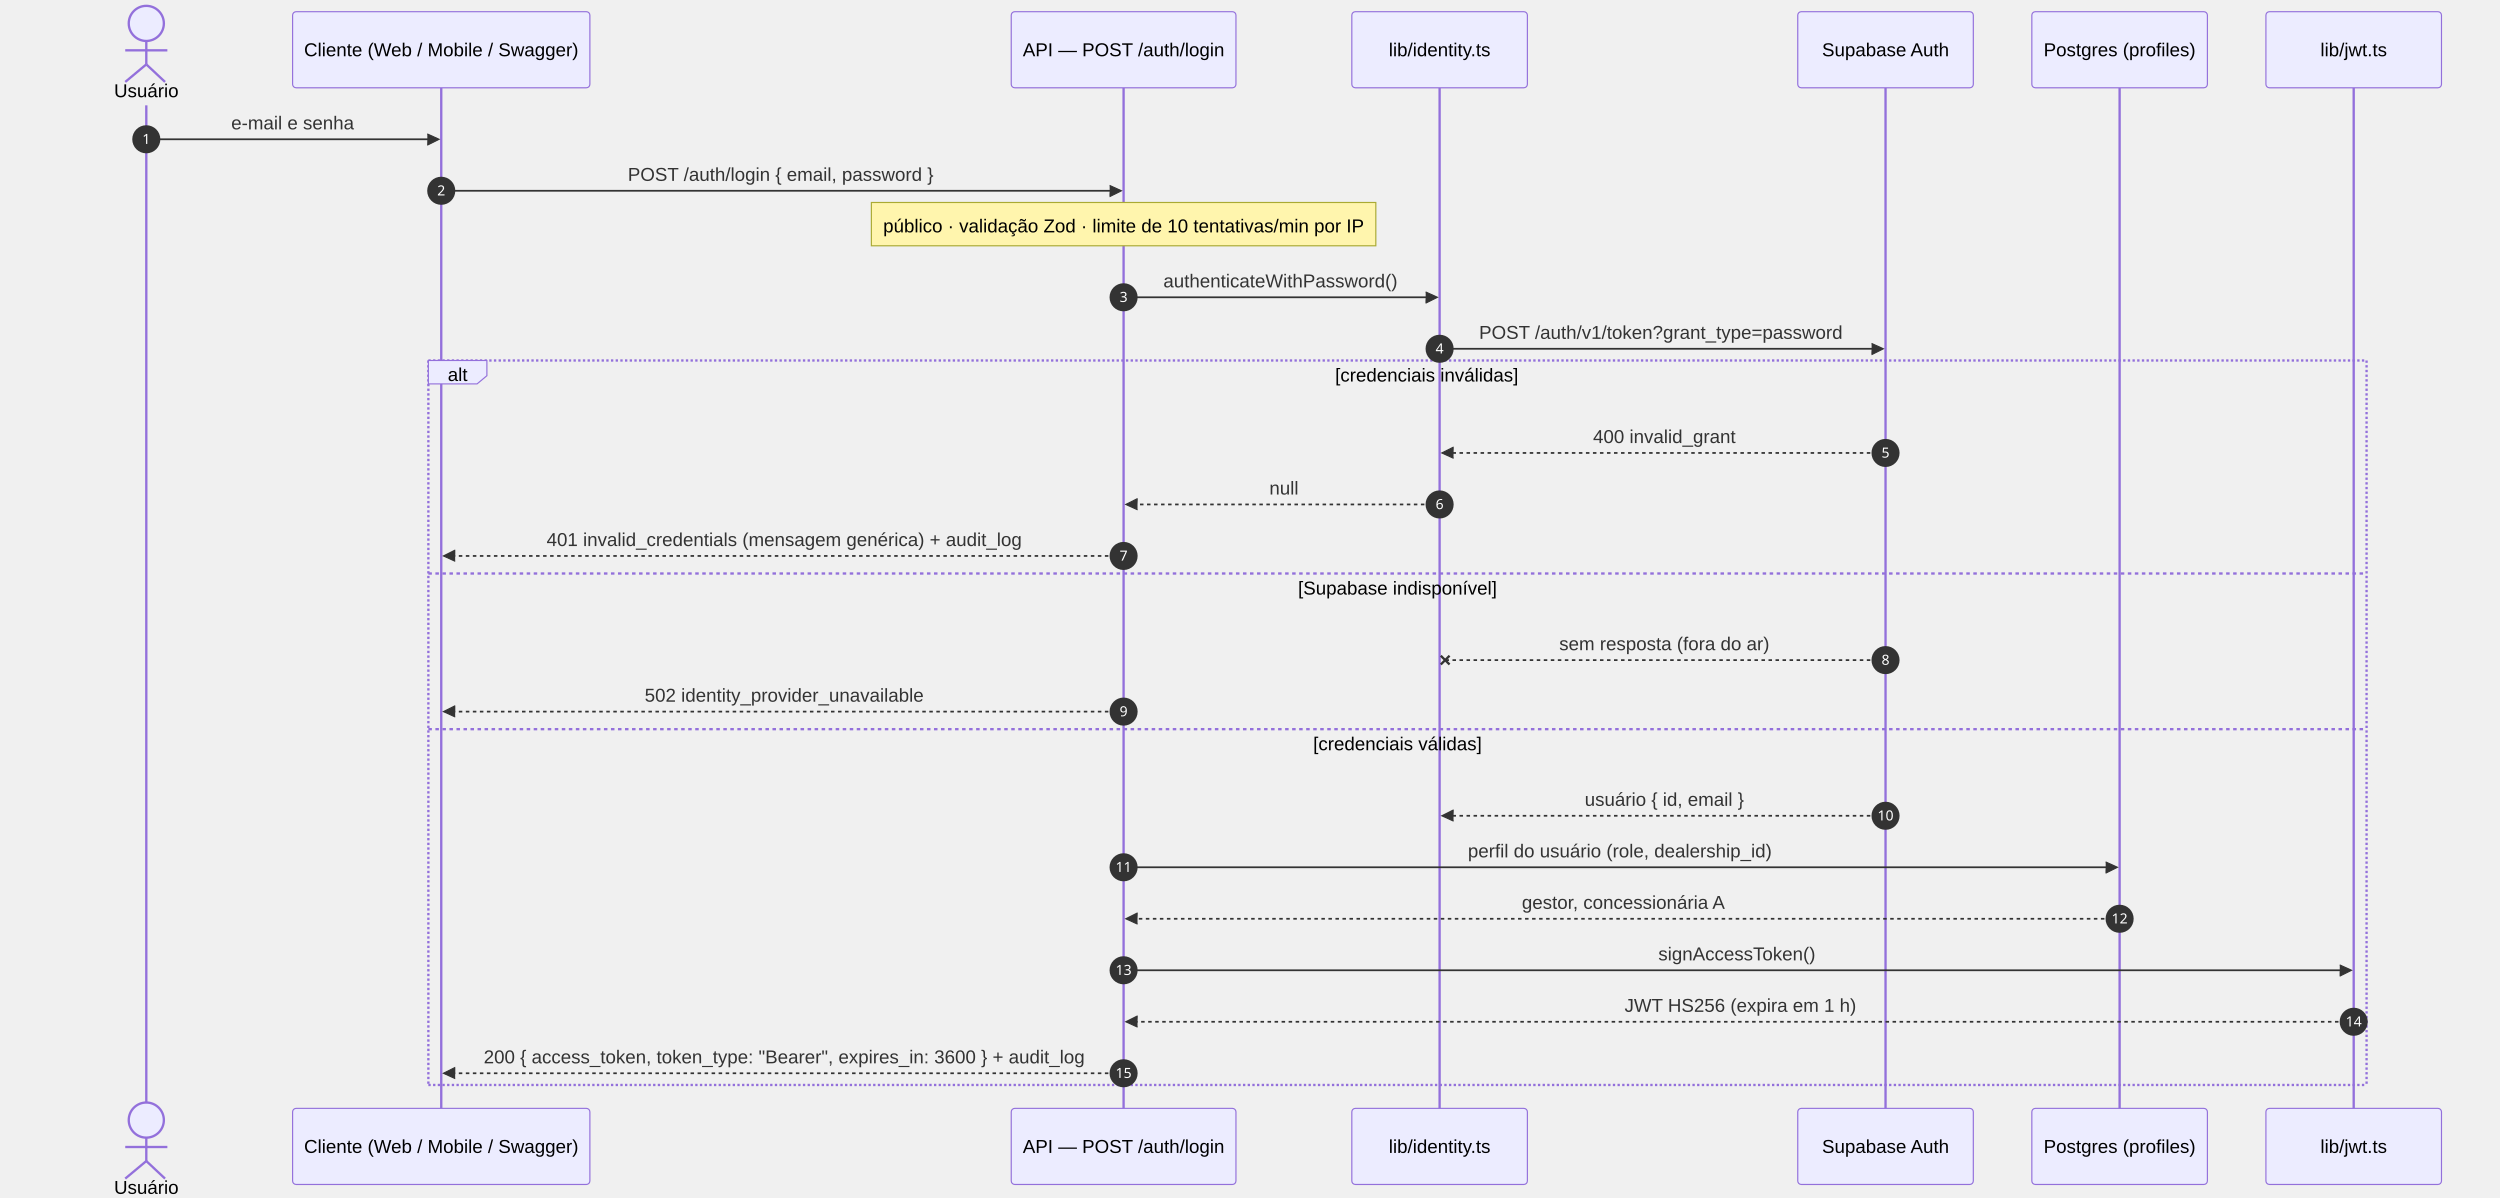
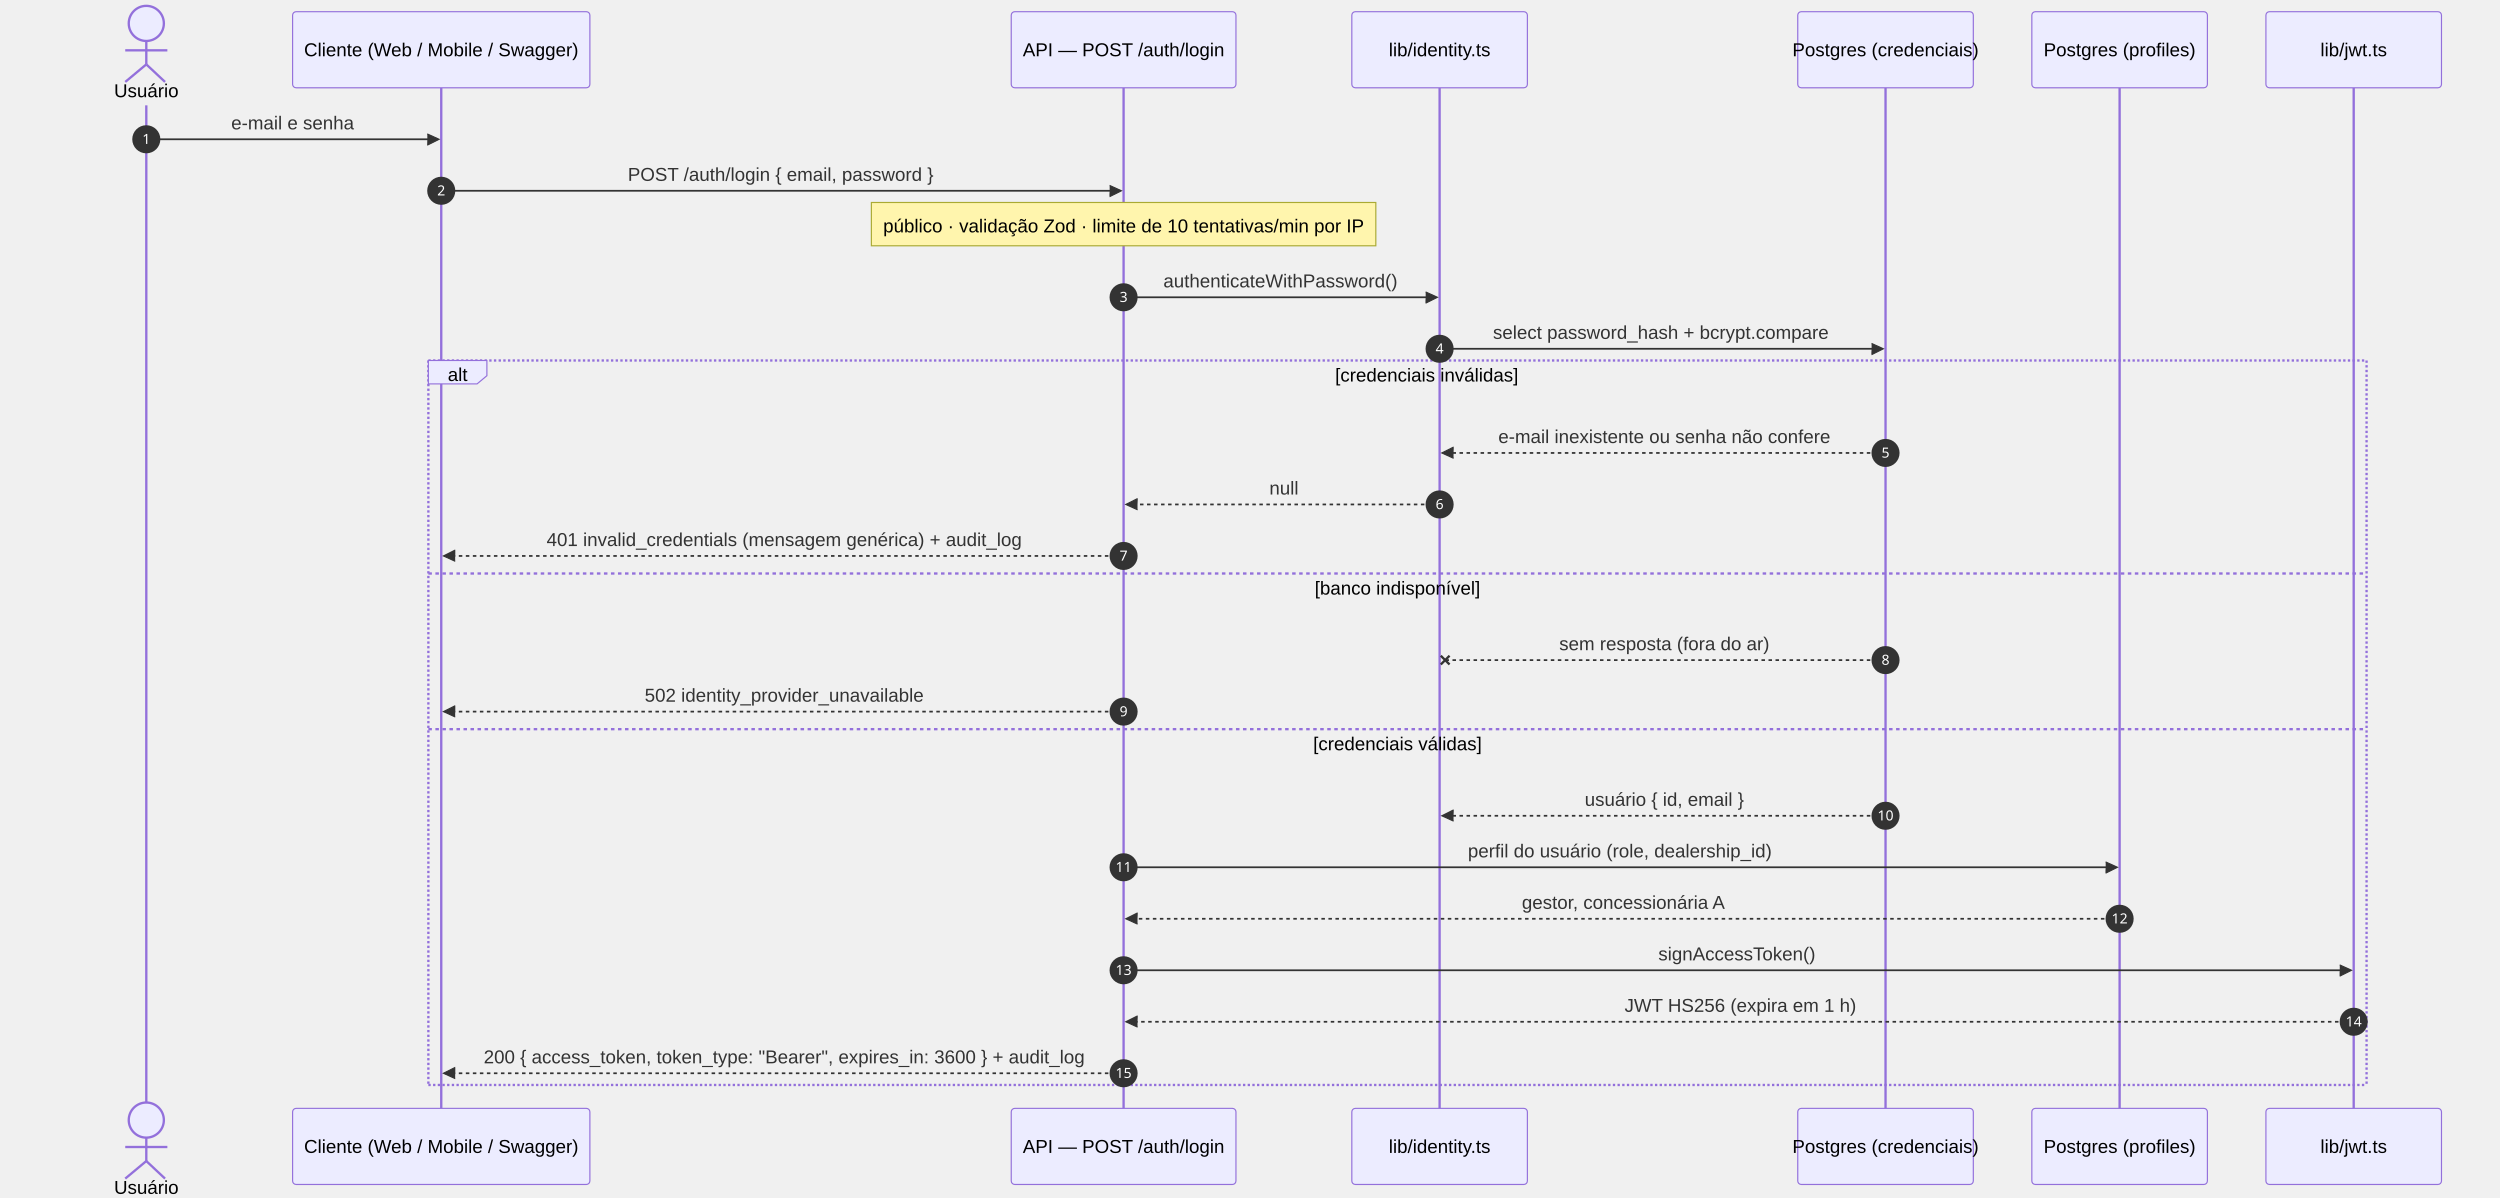
<svg xmlns="http://www.w3.org/2000/svg" id="d3" width="100%" style="max-width: 2136px;" viewBox="-50 -10 2136 1023" role="graphics-document document" aria-roledescription="sequence">
  <g>
    <rect x="1886" y="937" fill="#eaeaea" stroke="#666" width="150" height="65" name="JWT" rx="3" ry="3" class="actor actor-bottom" />
    <text x="1961" y="969.5" dominant-baseline="central" alignment-baseline="central" class="actor actor-box" style="text-anchor: middle; font-size: 16px; font-weight: 400; font-family: Arial, sans-serif;">
      <tspan x="1961" dy="0">lib/jwt.ts</tspan>
    </text>
  </g>
  <g>
    <rect x="1686" y="937" fill="#eaeaea" stroke="#666" width="150" height="65" name="DB" rx="3" ry="3" class="actor actor-bottom" />
    <text x="1761" y="969.5" dominant-baseline="central" alignment-baseline="central" class="actor actor-box" style="text-anchor: middle; font-size: 16px; font-weight: 400; font-family: Arial, sans-serif;">
      <tspan x="1761" dy="0">Postgres (profiles)</tspan>
    </text>
  </g>
  <g>
    <rect x="1486" y="937" fill="#eaeaea" stroke="#666" width="150" height="65" name="SA" rx="3" ry="3" class="actor actor-bottom" />
    <text x="1561" y="969.5" dominant-baseline="central" alignment-baseline="central" class="actor actor-box" style="text-anchor: middle; font-size: 16px; font-weight: 400; font-family: Arial, sans-serif;">
-       <tspan x="1561" dy="0">Supabase Auth</tspan>
+       <tspan x="1561" dy="0">Postgres (credenciais)</tspan>
    </text>
  </g>
  <g>
    <rect x="1105" y="937" fill="#eaeaea" stroke="#666" width="150" height="65" name="ID" rx="3" ry="3" class="actor actor-bottom" />
    <text x="1180" y="969.5" dominant-baseline="central" alignment-baseline="central" class="actor actor-box" style="text-anchor: middle; font-size: 16px; font-weight: 400; font-family: Arial, sans-serif;">
      <tspan x="1180" dy="0">lib/identity.ts</tspan>
    </text>
  </g>
  <g>
    <rect x="814" y="937" fill="#eaeaea" stroke="#666" width="192" height="65" name="API" rx="3" ry="3" class="actor actor-bottom" />
    <text x="910" y="969.5" dominant-baseline="central" alignment-baseline="central" class="actor actor-box" style="text-anchor: middle; font-size: 16px; font-weight: 400; font-family: Arial, sans-serif;">
      <tspan x="910" dy="0">API — POST /auth/login</tspan>
    </text>
  </g>
  <g>
    <rect x="200" y="937" fill="#eaeaea" stroke="#666" width="254" height="65" name="C" rx="3" ry="3" class="actor actor-bottom" />
    <text x="327" y="969.5" dominant-baseline="central" alignment-baseline="central" class="actor actor-box" style="text-anchor: middle; font-size: 16px; font-weight: 400; font-family: Arial, sans-serif;">
      <tspan x="327" dy="0">Cliente (Web / Mobile / Swagger)</tspan>
    </text>
  </g>
  <g />
  <g>
    <line id="actor6" x1="1961" y1="65" x2="1961" y2="937" class="actor-line 200" stroke-width="0.5px" stroke="#999" name="JWT" data-et="life-line" data-id="JWT" />
    <g id="root-6" data-et="participant" data-type="participant" data-id="JWT">
      <rect x="1886" y="0" fill="#eaeaea" stroke="#666" width="150" height="65" name="JWT" rx="3" ry="3" class="actor actor-top" />
      <text x="1961" y="32.5" dominant-baseline="central" alignment-baseline="central" class="actor actor-box" style="text-anchor: middle; font-size: 16px; font-weight: 400; font-family: Arial, sans-serif;">
        <tspan x="1961" dy="0">lib/jwt.ts</tspan>
      </text>
    </g>
  </g>
  <g>
    <line id="actor5" x1="1761" y1="65" x2="1761" y2="937" class="actor-line 200" stroke-width="0.5px" stroke="#999" name="DB" data-et="life-line" data-id="DB" />
    <g id="root-5" data-et="participant" data-type="participant" data-id="DB">
      <rect x="1686" y="0" fill="#eaeaea" stroke="#666" width="150" height="65" name="DB" rx="3" ry="3" class="actor actor-top" />
      <text x="1761" y="32.5" dominant-baseline="central" alignment-baseline="central" class="actor actor-box" style="text-anchor: middle; font-size: 16px; font-weight: 400; font-family: Arial, sans-serif;">
        <tspan x="1761" dy="0">Postgres (profiles)</tspan>
      </text>
    </g>
  </g>
  <g>
    <line id="actor4" x1="1561" y1="65" x2="1561" y2="937" class="actor-line 200" stroke-width="0.5px" stroke="#999" name="SA" data-et="life-line" data-id="SA" />
    <g id="root-4" data-et="participant" data-type="participant" data-id="SA">
      <rect x="1486" y="0" fill="#eaeaea" stroke="#666" width="150" height="65" name="SA" rx="3" ry="3" class="actor actor-top" />
      <text x="1561" y="32.5" dominant-baseline="central" alignment-baseline="central" class="actor actor-box" style="text-anchor: middle; font-size: 16px; font-weight: 400; font-family: Arial, sans-serif;">
-         <tspan x="1561" dy="0">Supabase Auth</tspan>
+         <tspan x="1561" dy="0">Postgres (credenciais)</tspan>
      </text>
    </g>
  </g>
  <g>
    <line id="actor3" x1="1180" y1="65" x2="1180" y2="937" class="actor-line 200" stroke-width="0.5px" stroke="#999" name="ID" data-et="life-line" data-id="ID" />
    <g id="root-3" data-et="participant" data-type="participant" data-id="ID">
      <rect x="1105" y="0" fill="#eaeaea" stroke="#666" width="150" height="65" name="ID" rx="3" ry="3" class="actor actor-top" />
      <text x="1180" y="32.5" dominant-baseline="central" alignment-baseline="central" class="actor actor-box" style="text-anchor: middle; font-size: 16px; font-weight: 400; font-family: Arial, sans-serif;">
        <tspan x="1180" dy="0">lib/identity.ts</tspan>
      </text>
    </g>
  </g>
  <g>
    <line id="actor2" x1="910" y1="65" x2="910" y2="937" class="actor-line 200" stroke-width="0.5px" stroke="#999" name="API" data-et="life-line" data-id="API" />
    <g id="root-2" data-et="participant" data-type="participant" data-id="API">
      <rect x="814" y="0" fill="#eaeaea" stroke="#666" width="192" height="65" name="API" rx="3" ry="3" class="actor actor-top" />
      <text x="910" y="32.5" dominant-baseline="central" alignment-baseline="central" class="actor actor-box" style="text-anchor: middle; font-size: 16px; font-weight: 400; font-family: Arial, sans-serif;">
        <tspan x="910" dy="0">API — POST /auth/login</tspan>
      </text>
    </g>
  </g>
  <g>
    <line id="actor1" x1="327" y1="65" x2="327" y2="937" class="actor-line 200" stroke-width="0.5px" stroke="#999" name="C" data-et="life-line" data-id="C" />
    <g id="root-1" data-et="participant" data-type="participant" data-id="C">
      <rect x="200" y="0" fill="#eaeaea" stroke="#666" width="254" height="65" name="C" rx="3" ry="3" class="actor actor-top" />
      <text x="327" y="32.5" dominant-baseline="central" alignment-baseline="central" class="actor actor-box" style="text-anchor: middle; font-size: 16px; font-weight: 400; font-family: Arial, sans-serif;">
        <tspan x="327" dy="0">Cliente (Web / Mobile / Swagger)</tspan>
      </text>
    </g>
  </g>
  <g>
    <line id="actor0" x1="75" y1="80" x2="75" y2="937" class="actor-line 200" stroke-width="0.5px" stroke="#999" name="U" data-et="life-line" data-id="U" />
  </g>
  <style>#d3{font-family:Arial,sans-serif;font-size:16px;fill:#333;}@keyframes edge-animation-frame{from{stroke-dashoffset:0;}}@keyframes dash{to{stroke-dashoffset:0;}}#d3 .edge-animation-slow{stroke-dasharray:9,5!important;stroke-dashoffset:900;animation:dash 50s linear infinite;stroke-linecap:round;}#d3 .edge-animation-fast{stroke-dasharray:9,5!important;stroke-dashoffset:900;animation:dash 20s linear infinite;stroke-linecap:round;}#d3 .error-icon{fill:#552222;}#d3 .error-text{fill:#552222;stroke:#552222;}#d3 .edge-thickness-normal{stroke-width:1px;}#d3 .edge-thickness-thick{stroke-width:3.5px;}#d3 .edge-pattern-solid{stroke-dasharray:0;}#d3 .edge-thickness-invisible{stroke-width:0;fill:none;}#d3 .edge-pattern-dashed{stroke-dasharray:3;}#d3 .edge-pattern-dotted{stroke-dasharray:2;}#d3 .marker{fill:#333333;stroke:#333333;}#d3 .marker.cross{stroke:#333333;}#d3 svg{font-family:Arial,sans-serif;font-size:16px;}#d3 p{margin:0;}#d3 .actor{stroke:#9370DB;fill:#ECECFF;stroke-width:1;}#d3 rect.actor.outer-path[data-look="neo"]{filter:drop-shadow(1px 2px 2px rgba(185, 185, 185, 1));}#d3 rect.note[data-look="neo"]{stroke:#aaaa33;fill:#fff5ad;filter:drop-shadow(1px 2px 2px rgba(185, 185, 185, 1));}#d3 text.actor&gt;tspan{fill:black;stroke:none;}#d3 .actor-line{stroke:#9370DB;}#d3 .innerArc{stroke-width:1.5;stroke-dasharray:none;}#d3 .messageLine0{stroke-width:1.5;stroke-dasharray:none;stroke:#333;}#d3 .messageLine1{stroke-width:1.5;stroke-dasharray:2,2;stroke:#333;}#d3 [id$="-arrowhead"] path{fill:#333;stroke:#333;}#d3 .sequenceNumber{fill:white;}#d3 [id$="-sequencenumber"]{fill:#333;}#d3 [id$="-crosshead"] path{fill:#333;stroke:#333;}#d3 .messageText{fill:#333;stroke:none;}#d3 .labelBox{stroke:#9370DB;fill:#ECECFF;filter:none;}#d3 .labelText,#d3 .labelText&gt;tspan{fill:black;stroke:none;}#d3 .loopText,#d3 .loopText&gt;tspan{fill:black;stroke:none;}#d3 .sectionTitle,#d3 .sectionTitle&gt;tspan{fill:black;stroke:none;}#d3 .loopLine{stroke-width:2px;stroke-dasharray:2,2;stroke:#9370DB;fill:#9370DB;}#d3 .note{stroke:#aaaa33;fill:#fff5ad;}#d3 .noteText,#d3 .noteText&gt;tspan{fill:black;stroke:none;font-weight:normal;}#d3 .activation0{fill:#f4f4f4;stroke:#666;}#d3 .activation1{fill:#f4f4f4;stroke:#666;}#d3 .activation2{fill:#f4f4f4;stroke:#666;}#d3 .actorPopupMenu{position:absolute;}#d3 .actorPopupMenuPanel{position:absolute;fill:#ECECFF;box-shadow:0px 8px 16px 0px rgba(0,0,0,0.2);filter:drop-shadow(3px 5px 2px rgb(0 0 0 / 0.4));}#d3 .actor-man circle,#d3 line{fill:#ECECFF;stroke-width:2px;}#d3 g rect.rect{filter:drop-shadow(1px 2px 2px rgba(185, 185, 185, 1));stroke:#9370DB;}#d3 .node .neo-node{stroke:#9370DB;}#d3 [data-look="neo"].node rect,#d3 [data-look="neo"].cluster rect,#d3 [data-look="neo"].node polygon{stroke:#9370DB;filter:drop-shadow(1px 2px 2px rgba(185, 185, 185, 1));}#d3 [data-look="neo"].swimlane.cluster rect{filter:none;}#d3 [data-look="neo"].node path{stroke:#9370DB;stroke-width:1px;}#d3 [data-look="neo"].node .outer-path{filter:drop-shadow(1px 2px 2px rgba(185, 185, 185, 1));}#d3 [data-look="neo"].node .neo-line path{stroke:#9370DB;filter:none;}#d3 [data-look="neo"].node circle{stroke:#9370DB;filter:drop-shadow(1px 2px 2px rgba(185, 185, 185, 1));}#d3 [data-look="neo"].node circle .state-start{fill:#000000;}#d3 [data-look="neo"].icon-shape .icon{fill:#9370DB;filter:drop-shadow(1px 2px 2px rgba(185, 185, 185, 1));}#d3 [data-look="neo"].icon-shape .icon-neo path{stroke:#9370DB;filter:drop-shadow(1px 2px 2px rgba(185, 185, 185, 1));}#d3 :root{--mermaid-font-family:Arial,sans-serif;}</style>
  <g />
  <defs>
    <symbol id="d3-computer" width="24" height="24">
      <path transform="scale(.5)" d="M2 2v13h20v-13h-20zm18 11h-16v-9h16v9zm-10.228 6l.466-1h3.524l.467 1h-4.457zm14.228 3h-24l2-6h2.104l-1.33 4h18.45l-1.297-4h2.073l2 6zm-5-10h-14v-7h14v7z" />
    </symbol>
  </defs>
  <defs>
    <symbol id="d3-database" fill-rule="evenodd" clip-rule="evenodd">
      <path transform="scale(.5)" d="M12.258.001l.256.004.255.005.253.008.251.01.249.012.247.015.246.016.242.019.241.02.239.023.236.024.233.027.231.028.229.031.225.032.223.034.22.036.217.038.214.04.211.041.208.043.205.045.201.046.198.048.194.05.191.051.187.053.183.054.18.056.175.057.172.059.168.06.163.061.16.063.155.064.15.066.074.033.073.033.071.034.07.034.069.035.068.035.067.035.066.035.064.036.064.036.062.036.06.036.06.037.058.037.058.037.055.038.055.038.053.038.052.038.051.039.05.039.048.039.047.039.045.04.044.04.043.04.041.04.04.041.039.041.037.041.036.041.034.041.033.042.032.042.03.042.029.042.027.042.026.043.024.043.023.043.021.043.02.043.018.044.017.043.015.044.013.044.012.044.011.045.009.044.007.045.006.045.004.045.002.045.001.045v17l-.001.045-.002.045-.004.045-.006.045-.007.045-.009.044-.011.045-.012.044-.013.044-.015.044-.017.043-.018.044-.02.043-.021.043-.023.043-.024.043-.026.043-.027.042-.029.042-.03.042-.032.042-.033.042-.034.041-.036.041-.037.041-.039.041-.04.041-.041.04-.043.04-.044.04-.045.04-.047.039-.048.039-.05.039-.051.039-.052.038-.053.038-.055.038-.055.038-.058.037-.058.037-.06.037-.06.036-.062.036-.064.036-.064.036-.066.035-.067.035-.068.035-.069.035-.07.034-.071.034-.073.033-.074.033-.15.066-.155.064-.16.063-.163.061-.168.06-.172.059-.175.057-.18.056-.183.054-.187.053-.191.051-.194.05-.198.048-.201.046-.205.045-.208.043-.211.041-.214.04-.217.038-.22.036-.223.034-.225.032-.229.031-.231.028-.233.027-.236.024-.239.023-.241.02-.242.019-.246.016-.247.015-.249.012-.251.01-.253.008-.255.005-.256.004-.258.001-.258-.001-.256-.004-.255-.005-.253-.008-.251-.01-.249-.012-.247-.015-.245-.016-.243-.019-.241-.02-.238-.023-.236-.024-.234-.027-.231-.028-.228-.031-.226-.032-.223-.034-.22-.036-.217-.038-.214-.04-.211-.041-.208-.043-.204-.045-.201-.046-.198-.048-.195-.05-.19-.051-.187-.053-.184-.054-.179-.056-.176-.057-.172-.059-.167-.06-.164-.061-.159-.063-.155-.064-.151-.066-.074-.033-.072-.033-.072-.034-.07-.034-.069-.035-.068-.035-.067-.035-.066-.035-.064-.036-.063-.036-.062-.036-.061-.036-.06-.037-.058-.037-.057-.037-.056-.038-.055-.038-.053-.038-.052-.038-.051-.039-.049-.039-.049-.039-.046-.039-.046-.04-.044-.04-.043-.04-.041-.04-.04-.041-.039-.041-.037-.041-.036-.041-.034-.041-.033-.042-.032-.042-.03-.042-.029-.042-.027-.042-.026-.043-.024-.043-.023-.043-.021-.043-.02-.043-.018-.044-.017-.043-.015-.044-.013-.044-.012-.044-.011-.045-.009-.044-.007-.045-.006-.045-.004-.045-.002-.045-.001-.045v-17l.001-.045.002-.045.004-.045.006-.045.007-.045.009-.044.011-.045.012-.044.013-.044.015-.044.017-.043.018-.044.02-.043.021-.043.023-.043.024-.043.026-.043.027-.042.029-.042.03-.042.032-.042.033-.042.034-.041.036-.041.037-.041.039-.041.04-.041.041-.04.043-.04.044-.04.046-.04.046-.039.049-.039.049-.039.051-.039.052-.038.053-.038.055-.038.056-.038.057-.037.058-.037.06-.037.061-.036.062-.036.063-.036.064-.036.066-.035.067-.035.068-.035.069-.035.07-.034.072-.034.072-.033.074-.033.151-.066.155-.064.159-.063.164-.061.167-.06.172-.059.176-.057.179-.056.184-.054.187-.053.19-.051.195-.05.198-.048.201-.046.204-.045.208-.043.211-.041.214-.04.217-.038.22-.036.223-.034.226-.032.228-.031.231-.028.234-.027.236-.024.238-.023.241-.02.243-.019.245-.016.247-.015.249-.012.251-.01.253-.008.255-.005.256-.004.258-.001.258.001zm-9.258 20.499v.01l.001.021.003.021.004.022.005.021.006.022.007.022.009.023.01.022.011.023.012.023.013.023.015.023.016.024.017.023.018.024.019.024.021.024.022.025.023.024.024.025.052.049.056.05.061.051.066.051.07.051.075.051.079.052.084.052.088.052.092.052.097.052.102.051.105.052.11.052.114.051.119.051.123.051.127.05.131.05.135.05.139.048.144.049.147.047.152.047.155.047.16.045.163.045.167.043.171.043.176.041.178.041.183.039.187.039.19.037.194.035.197.035.202.033.204.031.209.03.212.029.216.027.219.025.222.024.226.021.23.02.233.018.236.016.24.015.243.012.246.01.249.008.253.005.256.004.259.001.26-.001.257-.004.254-.005.25-.008.247-.011.244-.012.241-.014.237-.016.233-.018.231-.021.226-.021.224-.024.22-.026.216-.027.212-.028.21-.031.205-.031.202-.034.198-.034.194-.036.191-.037.187-.039.183-.04.179-.04.175-.042.172-.043.168-.044.163-.045.16-.046.155-.046.152-.047.148-.048.143-.049.139-.049.136-.05.131-.05.126-.05.123-.051.118-.052.114-.051.11-.052.106-.052.101-.052.096-.052.092-.052.088-.053.083-.051.079-.052.074-.052.07-.051.065-.051.06-.051.056-.05.051-.05.023-.024.023-.025.021-.024.02-.024.019-.024.018-.024.017-.024.015-.023.014-.024.013-.023.012-.023.01-.023.01-.022.008-.022.006-.022.006-.022.004-.022.004-.021.001-.021.001-.021v-4.127l-.077.055-.08.053-.083.054-.085.053-.087.052-.09.052-.093.051-.095.05-.097.05-.1.049-.102.049-.105.048-.106.047-.109.047-.111.046-.114.045-.115.045-.118.044-.12.043-.122.042-.124.042-.126.041-.128.04-.13.04-.132.038-.134.038-.135.037-.138.037-.139.035-.142.035-.143.034-.144.033-.147.032-.148.031-.15.03-.151.03-.153.029-.154.027-.156.027-.158.026-.159.025-.161.024-.162.023-.163.022-.165.021-.166.02-.167.019-.169.018-.169.017-.171.016-.173.015-.173.014-.175.013-.175.012-.177.011-.178.01-.179.008-.179.008-.181.006-.182.005-.182.004-.184.003-.184.002h-.37l-.184-.002-.184-.003-.182-.004-.182-.005-.181-.006-.179-.008-.179-.008-.178-.01-.176-.011-.176-.012-.175-.013-.173-.014-.172-.015-.171-.016-.17-.017-.169-.018-.167-.019-.166-.02-.165-.021-.163-.022-.162-.023-.161-.024-.159-.025-.157-.026-.156-.027-.155-.027-.153-.029-.151-.03-.15-.03-.148-.031-.146-.032-.145-.033-.143-.034-.141-.035-.14-.035-.137-.037-.136-.037-.134-.038-.132-.038-.13-.04-.128-.04-.126-.041-.124-.042-.122-.042-.12-.044-.117-.043-.116-.045-.113-.045-.112-.046-.109-.047-.106-.047-.105-.048-.102-.049-.1-.049-.097-.05-.095-.05-.093-.052-.09-.051-.087-.052-.085-.053-.083-.054-.08-.054-.077-.054v4.127zm0-5.654v.011l.001.021.003.021.004.021.005.022.006.022.007.022.009.022.01.022.011.023.012.023.013.023.015.024.016.023.017.024.018.024.019.024.021.024.022.024.023.025.024.024.052.05.056.05.061.05.066.051.07.051.075.052.079.051.084.052.088.052.092.052.097.052.102.052.105.052.11.051.114.051.119.052.123.05.127.051.131.05.135.049.139.049.144.048.147.048.152.047.155.046.16.045.163.045.167.044.171.042.176.042.178.04.183.04.187.038.19.037.194.036.197.034.202.033.204.032.209.03.212.028.216.027.219.025.222.024.226.022.23.02.233.018.236.016.24.014.243.012.246.01.249.008.253.006.256.003.259.001.26-.001.257-.003.254-.006.25-.008.247-.01.244-.012.241-.015.237-.016.233-.018.231-.02.226-.022.224-.024.22-.025.216-.027.212-.029.21-.03.205-.032.202-.033.198-.035.194-.036.191-.037.187-.039.183-.039.179-.041.175-.042.172-.043.168-.044.163-.045.16-.045.155-.047.152-.047.148-.048.143-.048.139-.05.136-.049.131-.05.126-.051.123-.051.118-.051.114-.052.11-.052.106-.052.101-.052.096-.052.092-.052.088-.052.083-.052.079-.052.074-.051.07-.052.065-.051.06-.05.056-.051.051-.049.023-.025.023-.024.021-.025.02-.024.019-.024.018-.024.017-.024.015-.023.014-.023.013-.024.012-.022.01-.023.01-.023.008-.022.006-.022.006-.022.004-.021.004-.022.001-.021.001-.021v-4.139l-.077.054-.08.054-.083.054-.085.052-.087.053-.09.051-.093.051-.095.051-.097.05-.1.049-.102.049-.105.048-.106.047-.109.047-.111.046-.114.045-.115.044-.118.044-.12.044-.122.042-.124.042-.126.041-.128.04-.13.039-.132.039-.134.038-.135.037-.138.036-.139.036-.142.035-.143.033-.144.033-.147.033-.148.031-.15.03-.151.03-.153.028-.154.028-.156.027-.158.026-.159.025-.161.024-.162.023-.163.022-.165.021-.166.02-.167.019-.169.018-.169.017-.171.016-.173.015-.173.014-.175.013-.175.012-.177.011-.178.009-.179.009-.179.007-.181.007-.182.005-.182.004-.184.003-.184.002h-.37l-.184-.002-.184-.003-.182-.004-.182-.005-.181-.007-.179-.007-.179-.009-.178-.009-.176-.011-.176-.012-.175-.013-.173-.014-.172-.015-.171-.016-.17-.017-.169-.018-.167-.019-.166-.02-.165-.021-.163-.022-.162-.023-.161-.024-.159-.025-.157-.026-.156-.027-.155-.028-.153-.028-.151-.03-.15-.03-.148-.031-.146-.033-.145-.033-.143-.033-.141-.035-.14-.036-.137-.036-.136-.037-.134-.038-.132-.039-.13-.039-.128-.04-.126-.041-.124-.042-.122-.043-.12-.043-.117-.044-.116-.044-.113-.046-.112-.046-.109-.046-.106-.047-.105-.048-.102-.049-.1-.049-.097-.05-.095-.051-.093-.051-.09-.051-.087-.053-.085-.052-.083-.054-.08-.054-.077-.054v4.139zm0-5.666v.011l.001.02.003.022.004.021.005.022.006.021.007.022.009.023.01.022.011.023.012.023.013.023.015.023.016.024.017.024.018.023.019.024.021.025.022.024.023.024.024.025.052.05.056.05.061.05.066.051.07.051.075.052.079.051.084.052.088.052.092.052.097.052.102.052.105.051.11.052.114.051.119.051.123.051.127.05.131.05.135.05.139.049.144.048.147.048.152.047.155.046.16.045.163.045.167.043.171.043.176.042.178.04.183.04.187.038.19.037.194.036.197.034.202.033.204.032.209.03.212.028.216.027.219.025.222.024.226.021.23.02.233.018.236.017.24.014.243.012.246.01.249.008.253.006.256.003.259.001.26-.001.257-.003.254-.006.25-.008.247-.01.244-.013.241-.014.237-.016.233-.018.231-.02.226-.022.224-.024.22-.025.216-.027.212-.029.21-.03.205-.032.202-.033.198-.035.194-.036.191-.037.187-.039.183-.039.179-.041.175-.042.172-.043.168-.044.163-.045.16-.045.155-.047.152-.047.148-.048.143-.049.139-.049.136-.049.131-.051.126-.05.123-.051.118-.052.114-.051.11-.052.106-.052.101-.052.096-.052.092-.052.088-.052.083-.052.079-.052.074-.052.07-.051.065-.051.06-.051.056-.05.051-.049.023-.025.023-.025.021-.024.02-.024.019-.024.018-.024.017-.024.015-.023.014-.024.013-.023.012-.023.01-.022.01-.023.008-.022.006-.022.006-.022.004-.022.004-.021.001-.021.001-.021v-4.153l-.077.054-.08.054-.083.053-.085.053-.087.053-.09.051-.093.051-.095.051-.097.05-.1.049-.102.048-.105.048-.106.048-.109.046-.111.046-.114.046-.115.044-.118.044-.12.043-.122.043-.124.042-.126.041-.128.04-.13.039-.132.039-.134.038-.135.037-.138.036-.139.036-.142.034-.143.034-.144.033-.147.032-.148.032-.15.03-.151.03-.153.028-.154.028-.156.027-.158.026-.159.024-.161.024-.162.023-.163.023-.165.021-.166.02-.167.019-.169.018-.169.017-.171.016-.173.015-.173.014-.175.013-.175.012-.177.01-.178.01-.179.009-.179.007-.181.006-.182.006-.182.004-.184.003-.184.001-.185.001-.185-.001-.184-.001-.184-.003-.182-.004-.182-.006-.181-.006-.179-.007-.179-.009-.178-.01-.176-.01-.176-.012-.175-.013-.173-.014-.172-.015-.171-.016-.17-.017-.169-.018-.167-.019-.166-.02-.165-.021-.163-.023-.162-.023-.161-.024-.159-.024-.157-.026-.156-.027-.155-.028-.153-.028-.151-.03-.15-.03-.148-.032-.146-.032-.145-.033-.143-.034-.141-.034-.14-.036-.137-.036-.136-.037-.134-.038-.132-.039-.13-.039-.128-.041-.126-.041-.124-.041-.122-.043-.12-.043-.117-.044-.116-.044-.113-.046-.112-.046-.109-.046-.106-.048-.105-.048-.102-.048-.1-.05-.097-.049-.095-.051-.093-.051-.09-.052-.087-.052-.085-.053-.083-.053-.08-.054-.077-.054v4.153zm8.74-8.179l-.257.004-.254.005-.25.008-.247.011-.244.012-.241.014-.237.016-.233.018-.231.021-.226.022-.224.023-.22.026-.216.027-.212.028-.21.031-.205.032-.202.033-.198.034-.194.036-.191.038-.187.038-.183.04-.179.041-.175.042-.172.043-.168.043-.163.045-.16.046-.155.046-.152.048-.148.048-.143.048-.139.049-.136.05-.131.05-.126.051-.123.051-.118.051-.114.052-.11.052-.106.052-.101.052-.096.052-.092.052-.088.052-.083.052-.079.052-.074.051-.07.052-.065.051-.06.05-.056.05-.051.05-.023.025-.023.024-.021.024-.02.025-.019.024-.018.024-.017.023-.015.024-.014.023-.013.023-.012.023-.01.023-.01.022-.008.022-.006.023-.006.021-.004.022-.004.021-.001.021-.001.021.001.021.001.021.004.021.004.022.006.021.006.023.008.022.01.022.01.023.012.023.013.023.014.023.015.024.017.023.018.024.019.024.02.025.021.024.023.024.023.025.051.05.056.05.06.05.065.051.07.052.074.051.079.052.083.052.088.052.092.052.096.052.101.052.106.052.11.052.114.052.118.051.123.051.126.051.131.05.136.05.139.049.143.048.148.048.152.048.155.046.16.046.163.045.168.043.172.043.175.042.179.041.183.04.187.038.191.038.194.036.198.034.202.033.205.032.21.031.212.028.216.027.22.026.224.023.226.022.231.021.233.018.237.016.241.014.244.012.247.011.25.008.254.005.257.004.26.001.26-.001.257-.004.254-.005.25-.008.247-.011.244-.012.241-.014.237-.016.233-.018.231-.021.226-.022.224-.023.22-.026.216-.027.212-.028.21-.031.205-.032.202-.033.198-.034.194-.036.191-.038.187-.038.183-.04.179-.041.175-.042.172-.043.168-.043.163-.045.16-.046.155-.046.152-.048.148-.048.143-.048.139-.049.136-.05.131-.05.126-.051.123-.051.118-.051.114-.052.11-.052.106-.052.101-.052.096-.052.092-.052.088-.052.083-.052.079-.052.074-.051.07-.052.065-.051.06-.05.056-.05.051-.05.023-.025.023-.024.021-.024.02-.025.019-.024.018-.024.017-.023.015-.024.014-.023.013-.023.012-.023.01-.023.01-.022.008-.022.006-.023.006-.021.004-.022.004-.021.001-.021.001-.021-.001-.021-.001-.021-.004-.021-.004-.022-.006-.021-.006-.023-.008-.022-.01-.022-.01-.023-.012-.023-.013-.023-.014-.023-.015-.024-.017-.023-.018-.024-.019-.024-.02-.025-.021-.024-.023-.024-.023-.025-.051-.05-.056-.05-.06-.05-.065-.051-.07-.052-.074-.051-.079-.052-.083-.052-.088-.052-.092-.052-.096-.052-.101-.052-.106-.052-.11-.052-.114-.052-.118-.051-.123-.051-.126-.051-.131-.05-.136-.05-.139-.049-.143-.048-.148-.048-.152-.048-.155-.046-.16-.046-.163-.045-.168-.043-.172-.043-.175-.042-.179-.041-.183-.04-.187-.038-.191-.038-.194-.036-.198-.034-.202-.033-.205-.032-.21-.031-.212-.028-.216-.027-.22-.026-.224-.023-.226-.022-.231-.021-.233-.018-.237-.016-.241-.014-.244-.012-.247-.011-.25-.008-.254-.005-.257-.004-.26-.001-.26.001z" />
    </symbol>
  </defs>
  <defs>
    <symbol id="d3-clock" width="24" height="24">
      <path transform="scale(.5)" d="M12 2c5.514 0 10 4.486 10 10s-4.486 10-10 10-10-4.486-10-10 4.486-10 10-10zm0-2c-6.627 0-12 5.373-12 12s5.373 12 12 12 12-5.373 12-12-5.373-12-12-12zm5.848 12.459c.202.038.202.333.001.372-1.907.361-6.045 1.111-6.547 1.111-.719 0-1.301-.582-1.301-1.301 0-.512.77-5.447 1.125-7.445.034-.192.312-.181.343.014l.985 6.238 5.394 1.011z" />
    </symbol>
  </defs>
  <defs>
    <marker id="d3-arrowhead" refX="7.9" refY="5" markerUnits="userSpaceOnUse" markerWidth="12" markerHeight="12" orient="auto-start-reverse">
      <path d="M -1 0 L 10 5 L 0 10 z" />
    </marker>
  </defs>
  <defs>
    <marker id="d3-crosshead" markerWidth="15" markerHeight="8" orient="auto" refX="4" refY="4.5">
      <path fill="none" stroke="#000000" stroke-width="1pt" d="M 1,2 L 6,7 M 6,2 L 1,7" style="stroke-dasharray: 0, 0;" />
    </marker>
  </defs>
  <defs>
    <marker id="d3-filled-head" refX="15.5" refY="7" markerWidth="20" markerHeight="28" orient="auto">
      <path d="M 18,7 L9,13 L14,7 L9,1 Z" />
    </marker>
  </defs>
  <defs>
    <marker id="d3-sequencenumber" refX="15" refY="15" markerWidth="60" markerHeight="40" orient="auto">
      <circle cx="15" cy="15" r="6" />
    </marker>
  </defs>
  <defs>
    <marker id="d3-solidTopArrowHead" refX="7.9" refY="7.25" markerUnits="userSpaceOnUse" markerWidth="12" markerHeight="12" orient="auto-start-reverse">
      <path d="M 0 0 L 10 8 L 0 8 z" />
    </marker>
  </defs>
  <defs>
    <marker id="d3-solidBottomArrowHead" refX="7.9" refY="0.75" markerUnits="userSpaceOnUse" markerWidth="12" markerHeight="12" orient="auto-start-reverse">
      <path d="M 0 0 L 10 0 L 0 8 z" />
    </marker>
  </defs>
  <defs>
    <marker id="d3-stickTopArrowHead" refX="7.5" refY="7" markerUnits="userSpaceOnUse" markerWidth="12" markerHeight="12" orient="auto-start-reverse">
      <path d="M 0 0 L 7 7" stroke="black" stroke-width="1.5" fill="none" />
    </marker>
  </defs>
  <defs>
    <marker id="d3-stickBottomArrowHead" refX="7.5" refY="0" markerUnits="userSpaceOnUse" markerWidth="12" markerHeight="12" orient="auto-start-reverse">
      <path d="M 0 7 L 7 0" stroke="black" stroke-width="1.5" fill="none" />
    </marker>
  </defs>
  <g data-et="note" data-id="i3">
    <rect x="694.5" y="163" fill="#EDF2AE" stroke="#666" width="431" height="37" class="note" />
    <text x="910" y="168" text-anchor="middle" dominant-baseline="middle" alignment-baseline="middle" class="noteText" dy="1em" style="font-family: Arial, sans-serif; font-size: 16px; font-weight: 400;">
      <tspan x="910">público · validação Zod · limite de 10 tentativas/min por IP</tspan>
    </text>
  </g>
  <g data-et="control-structure" data-id="i20">
    <line x1="316" y1="298" x2="1972" y2="298" class="loopLine" />
    <line x1="1972" y1="298" x2="1972" y2="917" class="loopLine" />
    <line x1="316" y1="917" x2="1972" y2="917" class="loopLine" />
    <line x1="316" y1="298" x2="316" y2="917" class="loopLine" />
    <line x1="316" y1="480" x2="1972" y2="480" class="loopLine" style="stroke-dasharray: 3, 3;" />
    <line x1="316" y1="613" x2="1972" y2="613" class="loopLine" style="stroke-dasharray: 3, 3;" />
    <polygon points="316,298 366,298 366,311 357.6,318 316,318" class="labelBox" />
    <text x="341" y="311" text-anchor="middle" dominant-baseline="middle" alignment-baseline="middle" class="labelText" style="font-family: Arial, sans-serif; font-size: 16px; font-weight: 400;">alt</text>
    <text x="1169" y="316" text-anchor="middle" class="loopText" style="font-family: Arial, sans-serif; font-size: 16px; font-weight: 400;">
      <tspan x="1169">[credenciais inválidas]</tspan>
    </text>
-     <text x="1144" y="498" text-anchor="middle" class="sectionTitle" style="font-family: Arial, sans-serif; font-size: 16px; font-weight: 400;">[Supabase indisponível]</text>
+     <text x="1144" y="498" text-anchor="middle" class="sectionTitle" style="font-family: Arial, sans-serif; font-size: 16px; font-weight: 400;">[banco indisponível]</text>
    <text x="1144" y="631" text-anchor="middle" class="sectionTitle" style="font-family: Arial, sans-serif; font-size: 16px; font-weight: 400;">[credenciais válidas]</text>
  </g>
  <g class="actor-man actor-top" name="U" data-et="participant" data-type="actor" data-id="U" style="stroke: rgb(147, 112, 219);">
    <line id="actor-man-torso0" x1="75" y1="25" x2="75" y2="45" />
    <line id="actor-man-arms0" x1="57" y1="33" x2="93" y2="33" />
    <line x1="57" y1="60" x2="75" y2="45" />
    <line x1="75" y1="45" x2="91" y2="60" />
    <circle cx="75" cy="10" r="15" width="150" height="65" />
    <text x="75" y="67.5" dominant-baseline="central" alignment-baseline="central" class="actor actor-man" style="text-anchor: middle; font-size: 16px; font-weight: 400; font-family: Arial, sans-serif;">
      <tspan x="75" dy="0">Usuário</tspan>
    </text>
  </g>
  <text x="200" y="80" text-anchor="middle" dominant-baseline="middle" alignment-baseline="middle" class="messageText" dy="1em" style="font-family: Arial, sans-serif; font-size: 16px; font-weight: 400;">e-mail e senha</text>
  <line x1="82" y1="109" x2="323" y2="109" class="messageLine0" data-et="message" data-id="i1" data-from="U" data-to="C" stroke-width="2" stroke="none" marker-end="url(#d3-arrowhead)" style="fill: none;" />
  <line x1="75" y1="109" x2="75" y2="109" stroke-width="0" marker-start="url(#d3-sequencenumber)" />
  <text x="75" y="113" font-family="sans-serif" font-size="12px" text-anchor="middle" class="sequenceNumber">1</text>
  <text x="617" y="124" text-anchor="middle" dominant-baseline="middle" alignment-baseline="middle" class="messageText" dy="1em" style="font-family: Arial, sans-serif; font-size: 16px; font-weight: 400;">POST /auth/login { email, password }</text>
  <line x1="334" y1="153" x2="906" y2="153" class="messageLine0" data-et="message" data-id="i2" data-from="C" data-to="API" stroke-width="2" stroke="none" marker-end="url(#d3-arrowhead)" style="fill: none;" />
  <line x1="327" y1="153" x2="327" y2="153" stroke-width="0" marker-start="url(#d3-sequencenumber)" />
  <text x="327" y="157" font-family="sans-serif" font-size="12px" text-anchor="middle" class="sequenceNumber">2</text>
  <text x="1044" y="215" text-anchor="middle" dominant-baseline="middle" alignment-baseline="middle" class="messageText" dy="1em" style="font-family: Arial, sans-serif; font-size: 16px; font-weight: 400;">authenticateWithPassword()</text>
  <line x1="917" y1="244" x2="1176" y2="244" class="messageLine0" data-et="message" data-id="i4" data-from="API" data-to="ID" stroke-width="2" stroke="none" marker-end="url(#d3-arrowhead)" style="fill: none;" />
  <line x1="910" y1="244" x2="910" y2="244" stroke-width="0" marker-start="url(#d3-sequencenumber)" />
  <text x="910" y="248" font-family="sans-serif" font-size="12px" text-anchor="middle" class="sequenceNumber">3</text>
-   <text x="1369" y="259" text-anchor="middle" dominant-baseline="middle" alignment-baseline="middle" class="messageText" dy="1em" style="font-family: Arial, sans-serif; font-size: 16px; font-weight: 400;">POST /auth/v1/token?grant_type=password</text>
+   <text x="1369" y="259" text-anchor="middle" dominant-baseline="middle" alignment-baseline="middle" class="messageText" dy="1em" style="font-family: Arial, sans-serif; font-size: 16px; font-weight: 400;">select password_hash + bcrypt.compare</text>
  <line x1="1187" y1="288" x2="1557" y2="288" class="messageLine0" data-et="message" data-id="i5" data-from="ID" data-to="SA" stroke-width="2" stroke="none" marker-end="url(#d3-arrowhead)" style="fill: none;" />
  <line x1="1180" y1="288" x2="1180" y2="288" stroke-width="0" marker-start="url(#d3-sequencenumber)" />
  <text x="1180" y="292" font-family="sans-serif" font-size="12px" text-anchor="middle" class="sequenceNumber">4</text>
-   <text x="1372" y="348" text-anchor="middle" dominant-baseline="middle" alignment-baseline="middle" class="messageText" dy="1em" style="font-family: Arial, sans-serif; font-size: 16px; font-weight: 400;">400 invalid_grant</text>
+   <text x="1372" y="348" text-anchor="middle" dominant-baseline="middle" alignment-baseline="middle" class="messageText" dy="1em" style="font-family: Arial, sans-serif; font-size: 16px; font-weight: 400;">e-mail inexistente ou senha não confere</text>
  <line x1="1566" y1="377" x2="1184" y2="377" class="messageLine1" data-et="message" data-id="i7" data-from="SA" data-to="ID" stroke-width="2" stroke="none" marker-end="url(#d3-arrowhead)" style="stroke-dasharray: 3, 3; fill: none;" />
  <line x1="1561" y1="377" x2="1561" y2="377" stroke-width="0" marker-start="url(#d3-sequencenumber)" />
  <text x="1561" y="381" font-family="sans-serif" font-size="12px" text-anchor="middle" class="sequenceNumber">5</text>
  <text x="1047" y="392" text-anchor="middle" dominant-baseline="middle" alignment-baseline="middle" class="messageText" dy="1em" style="font-family: Arial, sans-serif; font-size: 16px; font-weight: 400;">null</text>
  <line x1="1185" y1="421" x2="914" y2="421" class="messageLine1" data-et="message" data-id="i8" data-from="ID" data-to="API" stroke-width="2" stroke="none" marker-end="url(#d3-arrowhead)" style="stroke-dasharray: 3, 3; fill: none;" />
  <line x1="1180" y1="421" x2="1180" y2="421" stroke-width="0" marker-start="url(#d3-sequencenumber)" />
  <text x="1180" y="425" font-family="sans-serif" font-size="12px" text-anchor="middle" class="sequenceNumber">6</text>
  <text x="620" y="436" text-anchor="middle" dominant-baseline="middle" alignment-baseline="middle" class="messageText" dy="1em" style="font-family: Arial, sans-serif; font-size: 16px; font-weight: 400;">401 invalid_credentials (mensagem genérica) + audit_log</text>
  <line x1="915" y1="465" x2="331" y2="465" class="messageLine1" data-et="message" data-id="i9" data-from="API" data-to="C" stroke-width="2" stroke="none" marker-end="url(#d3-arrowhead)" style="stroke-dasharray: 3, 3; fill: none;" />
  <line x1="910" y1="465" x2="910" y2="465" stroke-width="0" marker-start="url(#d3-sequencenumber)" />
  <text x="910" y="469" font-family="sans-serif" font-size="12px" text-anchor="middle" class="sequenceNumber">7</text>
  <text x="1372" y="525" text-anchor="middle" dominant-baseline="middle" alignment-baseline="middle" class="messageText" dy="1em" style="font-family: Arial, sans-serif; font-size: 16px; font-weight: 400;">sem resposta (fora do ar)</text>
  <line x1="1566" y1="554" x2="1184" y2="554" class="messageLine1" data-et="message" data-id="i11" data-from="SA" data-to="ID" stroke-width="2" stroke="none" marker-end="url(#d3-crosshead)" style="stroke-dasharray: 3, 3; fill: none;" />
  <line x1="1561" y1="554" x2="1561" y2="554" stroke-width="0" marker-start="url(#d3-sequencenumber)" />
  <text x="1561" y="558" font-family="sans-serif" font-size="12px" text-anchor="middle" class="sequenceNumber">8</text>
  <text x="620" y="569" text-anchor="middle" dominant-baseline="middle" alignment-baseline="middle" class="messageText" dy="1em" style="font-family: Arial, sans-serif; font-size: 16px; font-weight: 400;">502 identity_provider_unavailable</text>
  <line x1="915" y1="598" x2="331" y2="598" class="messageLine1" data-et="message" data-id="i12" data-from="API" data-to="C" stroke-width="2" stroke="none" marker-end="url(#d3-arrowhead)" style="stroke-dasharray: 3, 3; fill: none;" />
  <line x1="910" y1="598" x2="910" y2="598" stroke-width="0" marker-start="url(#d3-sequencenumber)" />
  <text x="910" y="602" font-family="sans-serif" font-size="12px" text-anchor="middle" class="sequenceNumber">9</text>
  <text x="1372" y="658" text-anchor="middle" dominant-baseline="middle" alignment-baseline="middle" class="messageText" dy="1em" style="font-family: Arial, sans-serif; font-size: 16px; font-weight: 400;">usuário { id, email }</text>
  <line x1="1566" y1="687" x2="1184" y2="687" class="messageLine1" data-et="message" data-id="i14" data-from="SA" data-to="ID" stroke-width="2" stroke="none" marker-end="url(#d3-arrowhead)" style="stroke-dasharray: 3, 3; fill: none;" />
  <line x1="1561" y1="687" x2="1561" y2="687" stroke-width="0" marker-start="url(#d3-sequencenumber)" />
  <text x="1561" y="691" font-family="sans-serif" font-size="12px" text-anchor="middle" class="sequenceNumber">10</text>
  <text x="1334" y="702" text-anchor="middle" dominant-baseline="middle" alignment-baseline="middle" class="messageText" dy="1em" style="font-family: Arial, sans-serif; font-size: 16px; font-weight: 400;">perfil do usuário (role, dealership_id)</text>
  <line x1="917" y1="731" x2="1757" y2="731" class="messageLine0" data-et="message" data-id="i15" data-from="API" data-to="DB" stroke-width="2" stroke="none" marker-end="url(#d3-arrowhead)" style="fill: none;" />
  <line x1="910" y1="731" x2="910" y2="731" stroke-width="0" marker-start="url(#d3-sequencenumber)" />
  <text x="910" y="735" font-family="sans-serif" font-size="12px" text-anchor="middle" class="sequenceNumber">11</text>
  <text x="1337" y="746" text-anchor="middle" dominant-baseline="middle" alignment-baseline="middle" class="messageText" dy="1em" style="font-family: Arial, sans-serif; font-size: 16px; font-weight: 400;">gestor, concessionária A</text>
  <line x1="1766" y1="775" x2="914" y2="775" class="messageLine1" data-et="message" data-id="i16" data-from="DB" data-to="API" stroke-width="2" stroke="none" marker-end="url(#d3-arrowhead)" style="stroke-dasharray: 3, 3; fill: none;" />
  <line x1="1761" y1="775" x2="1761" y2="775" stroke-width="0" marker-start="url(#d3-sequencenumber)" />
  <text x="1761" y="779" font-family="sans-serif" font-size="12px" text-anchor="middle" class="sequenceNumber">12</text>
  <text x="1434" y="790" text-anchor="middle" dominant-baseline="middle" alignment-baseline="middle" class="messageText" dy="1em" style="font-family: Arial, sans-serif; font-size: 16px; font-weight: 400;">signAccessToken()</text>
  <line x1="917" y1="819" x2="1957" y2="819" class="messageLine0" data-et="message" data-id="i17" data-from="API" data-to="JWT" stroke-width="2" stroke="none" marker-end="url(#d3-arrowhead)" style="fill: none;" />
  <line x1="910" y1="819" x2="910" y2="819" stroke-width="0" marker-start="url(#d3-sequencenumber)" />
  <text x="910" y="823" font-family="sans-serif" font-size="12px" text-anchor="middle" class="sequenceNumber">13</text>
  <text x="1437" y="834" text-anchor="middle" dominant-baseline="middle" alignment-baseline="middle" class="messageText" dy="1em" style="font-family: Arial, sans-serif; font-size: 16px; font-weight: 400;">JWT HS256 (expira em 1 h)</text>
  <line x1="1966" y1="863" x2="914" y2="863" class="messageLine1" data-et="message" data-id="i18" data-from="JWT" data-to="API" stroke-width="2" stroke="none" marker-end="url(#d3-arrowhead)" style="stroke-dasharray: 3, 3; fill: none;" />
  <line x1="1961" y1="863" x2="1961" y2="863" stroke-width="0" marker-start="url(#d3-sequencenumber)" />
  <text x="1961" y="867" font-family="sans-serif" font-size="12px" text-anchor="middle" class="sequenceNumber">14</text>
  <text x="620" y="878" text-anchor="middle" dominant-baseline="middle" alignment-baseline="middle" class="messageText" dy="1em" style="font-family: Arial, sans-serif; font-size: 16px; font-weight: 400;">200 { access_token, token_type: "Bearer", expires_in: 3600 } + audit_log</text>
  <line x1="915" y1="907" x2="331" y2="907" class="messageLine1" data-et="message" data-id="i19" data-from="API" data-to="C" stroke-width="2" stroke="none" marker-end="url(#d3-arrowhead)" style="stroke-dasharray: 3, 3; fill: none;" />
  <line x1="910" y1="907" x2="910" y2="907" stroke-width="0" marker-start="url(#d3-sequencenumber)" />
  <text x="910" y="911" font-family="sans-serif" font-size="12px" text-anchor="middle" class="sequenceNumber">15</text>
  <g class="actor-man actor-bottom" name="U" style="stroke: rgb(147, 112, 219);">
    <line id="actor-man-torso6" x1="75" y1="962" x2="75" y2="982" />
    <line id="actor-man-arms6" x1="57" y1="970" x2="93" y2="970" />
    <line x1="57" y1="997" x2="75" y2="982" />
    <line x1="75" y1="982" x2="91" y2="997" />
    <circle cx="75" cy="947" r="15" width="150" height="65" />
    <text x="75" y="1004.5" dominant-baseline="central" alignment-baseline="central" class="actor actor-man" style="text-anchor: middle; font-size: 16px; font-weight: 400; font-family: Arial, sans-serif;">
      <tspan x="75" dy="0">Usuário</tspan>
    </text>
  </g>
</svg>
